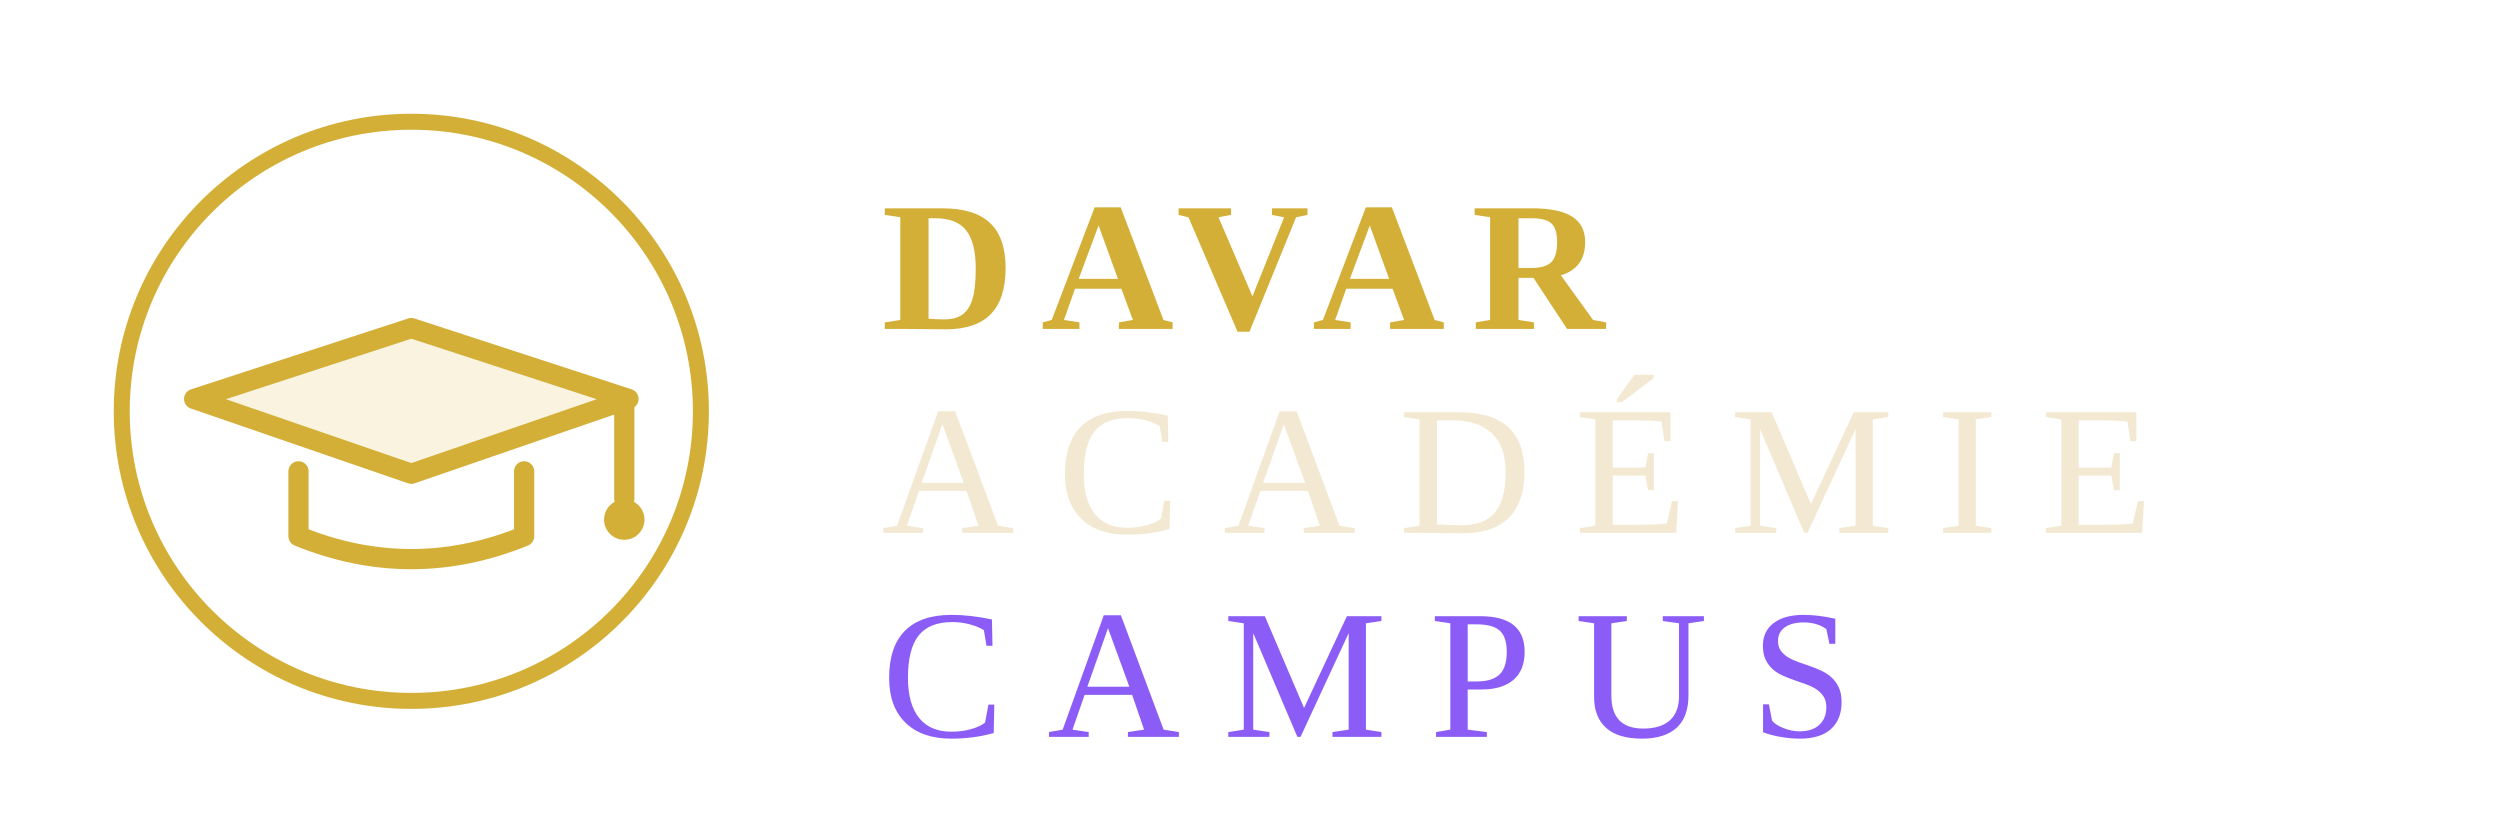
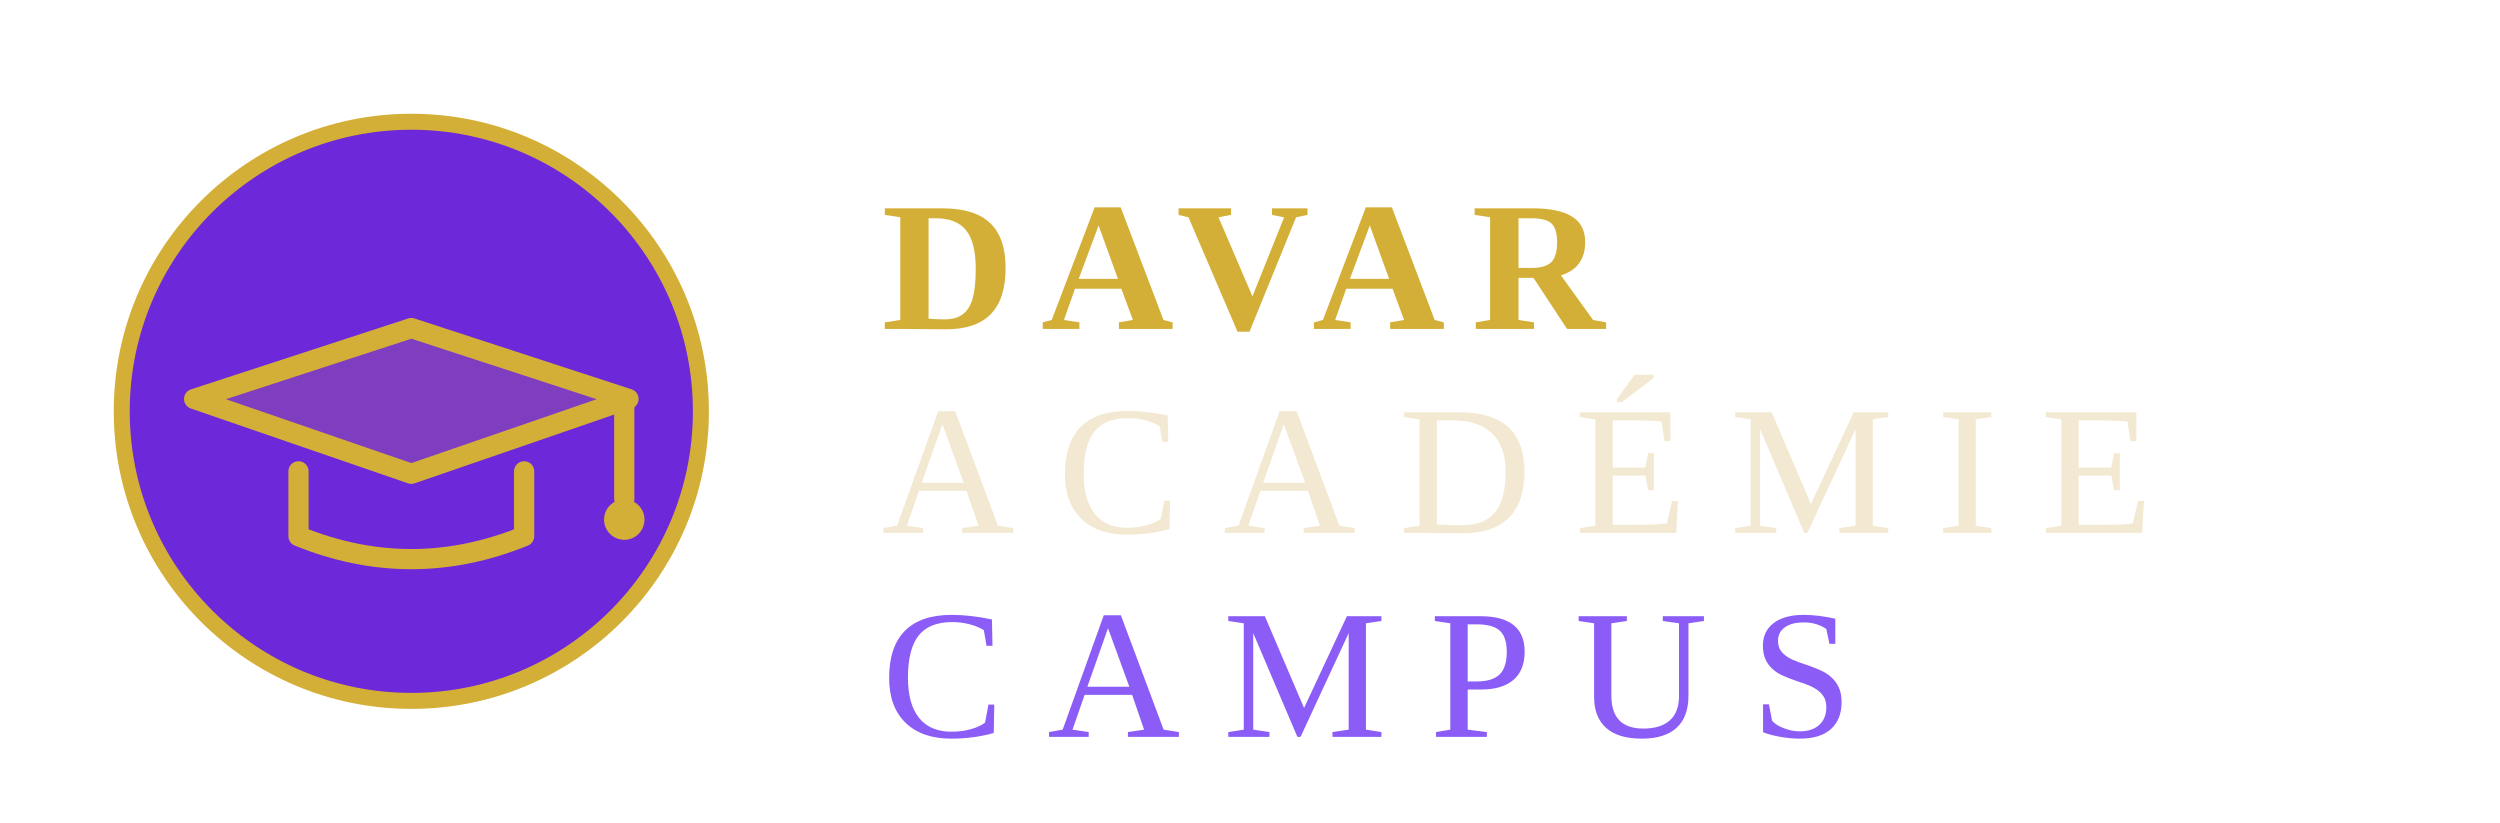
<svg xmlns="http://www.w3.org/2000/svg" viewBox="0 0 760 250" width="760" height="250" role="img" aria-label="DAVAR ACADEMIE CAMPUS">
  <g transform="translate(15 15) scale(0.917)">
+     <circle cx="120.0" cy="120.0" r="96.0" fill="#6D28D9" />
    <circle cx="120.0" cy="120.0" r="96.0" fill="none" stroke="#D4AF37" stroke-width="5.3" />
    <g stroke="#D4AF37" stroke-width="6.7" stroke-linecap="round" stroke-linejoin="round" fill="none">
      <path d="M48.0 115.9 L120.0 92.4 L192.0 115.9 L120.0 140.7 Z" fill="#D4AF37" fill-opacity=".16" />
      <path d="M82.6 139.9 L82.6 161.4 Q120.0 176.6 157.4 161.4 L157.4 139.9" />
      <path d="M190.6 115.9 L190.6 149.0" />
      <circle cx="190.6" cy="155.9" r="6.7" fill="#D4AF37" stroke="none" />
    </g>
  </g>
  <g transform="translate(268 0)">
    <text x="0" y="100" font-family="Georgia, 'Times New Roman', serif" font-size="56" font-weight="700" letter-spacing="8" fill="#D4AF37">DAVAR</text>
    <text x="0" y="162" font-family="Georgia, 'Times New Roman', serif" font-size="56" font-weight="400" letter-spacing="13" fill="#F3E9D2">ACADÉMIE</text>
    <text x="0" y="224" font-family="Georgia, 'Times New Roman', serif" font-size="56" font-weight="400" letter-spacing="13" fill="#8B5CF6">CAMPUS</text>
  </g>
</svg>
